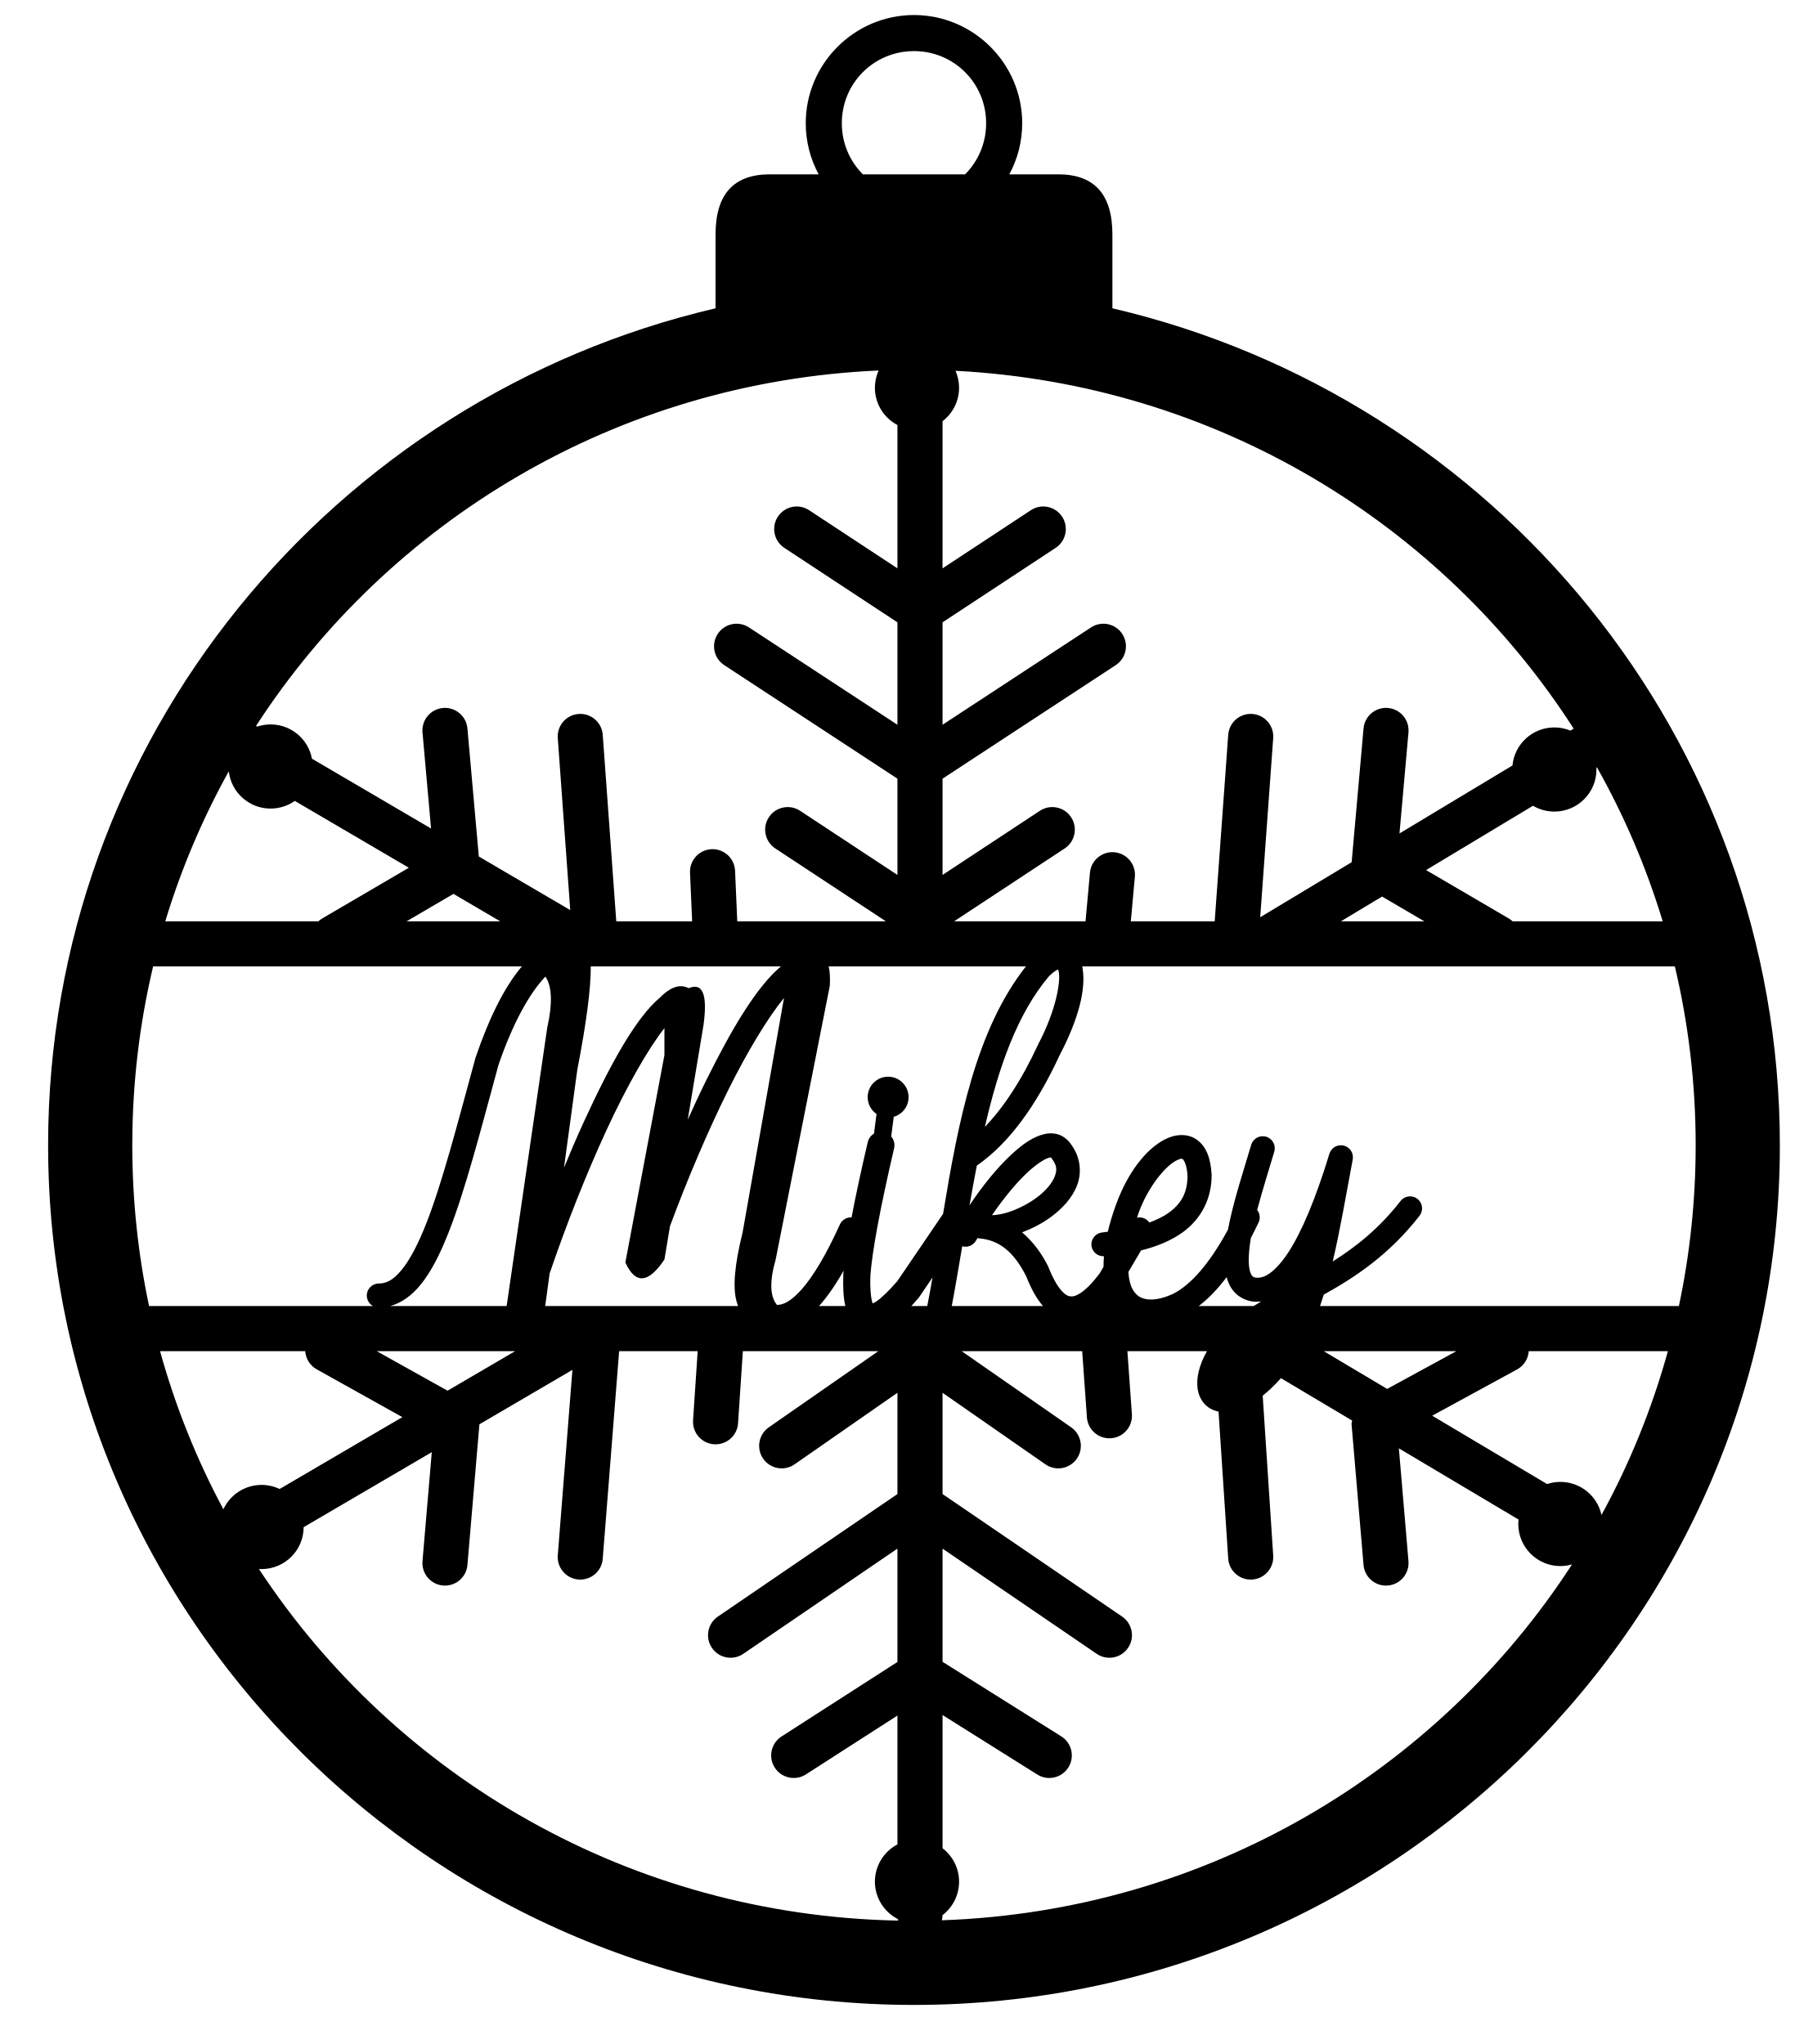
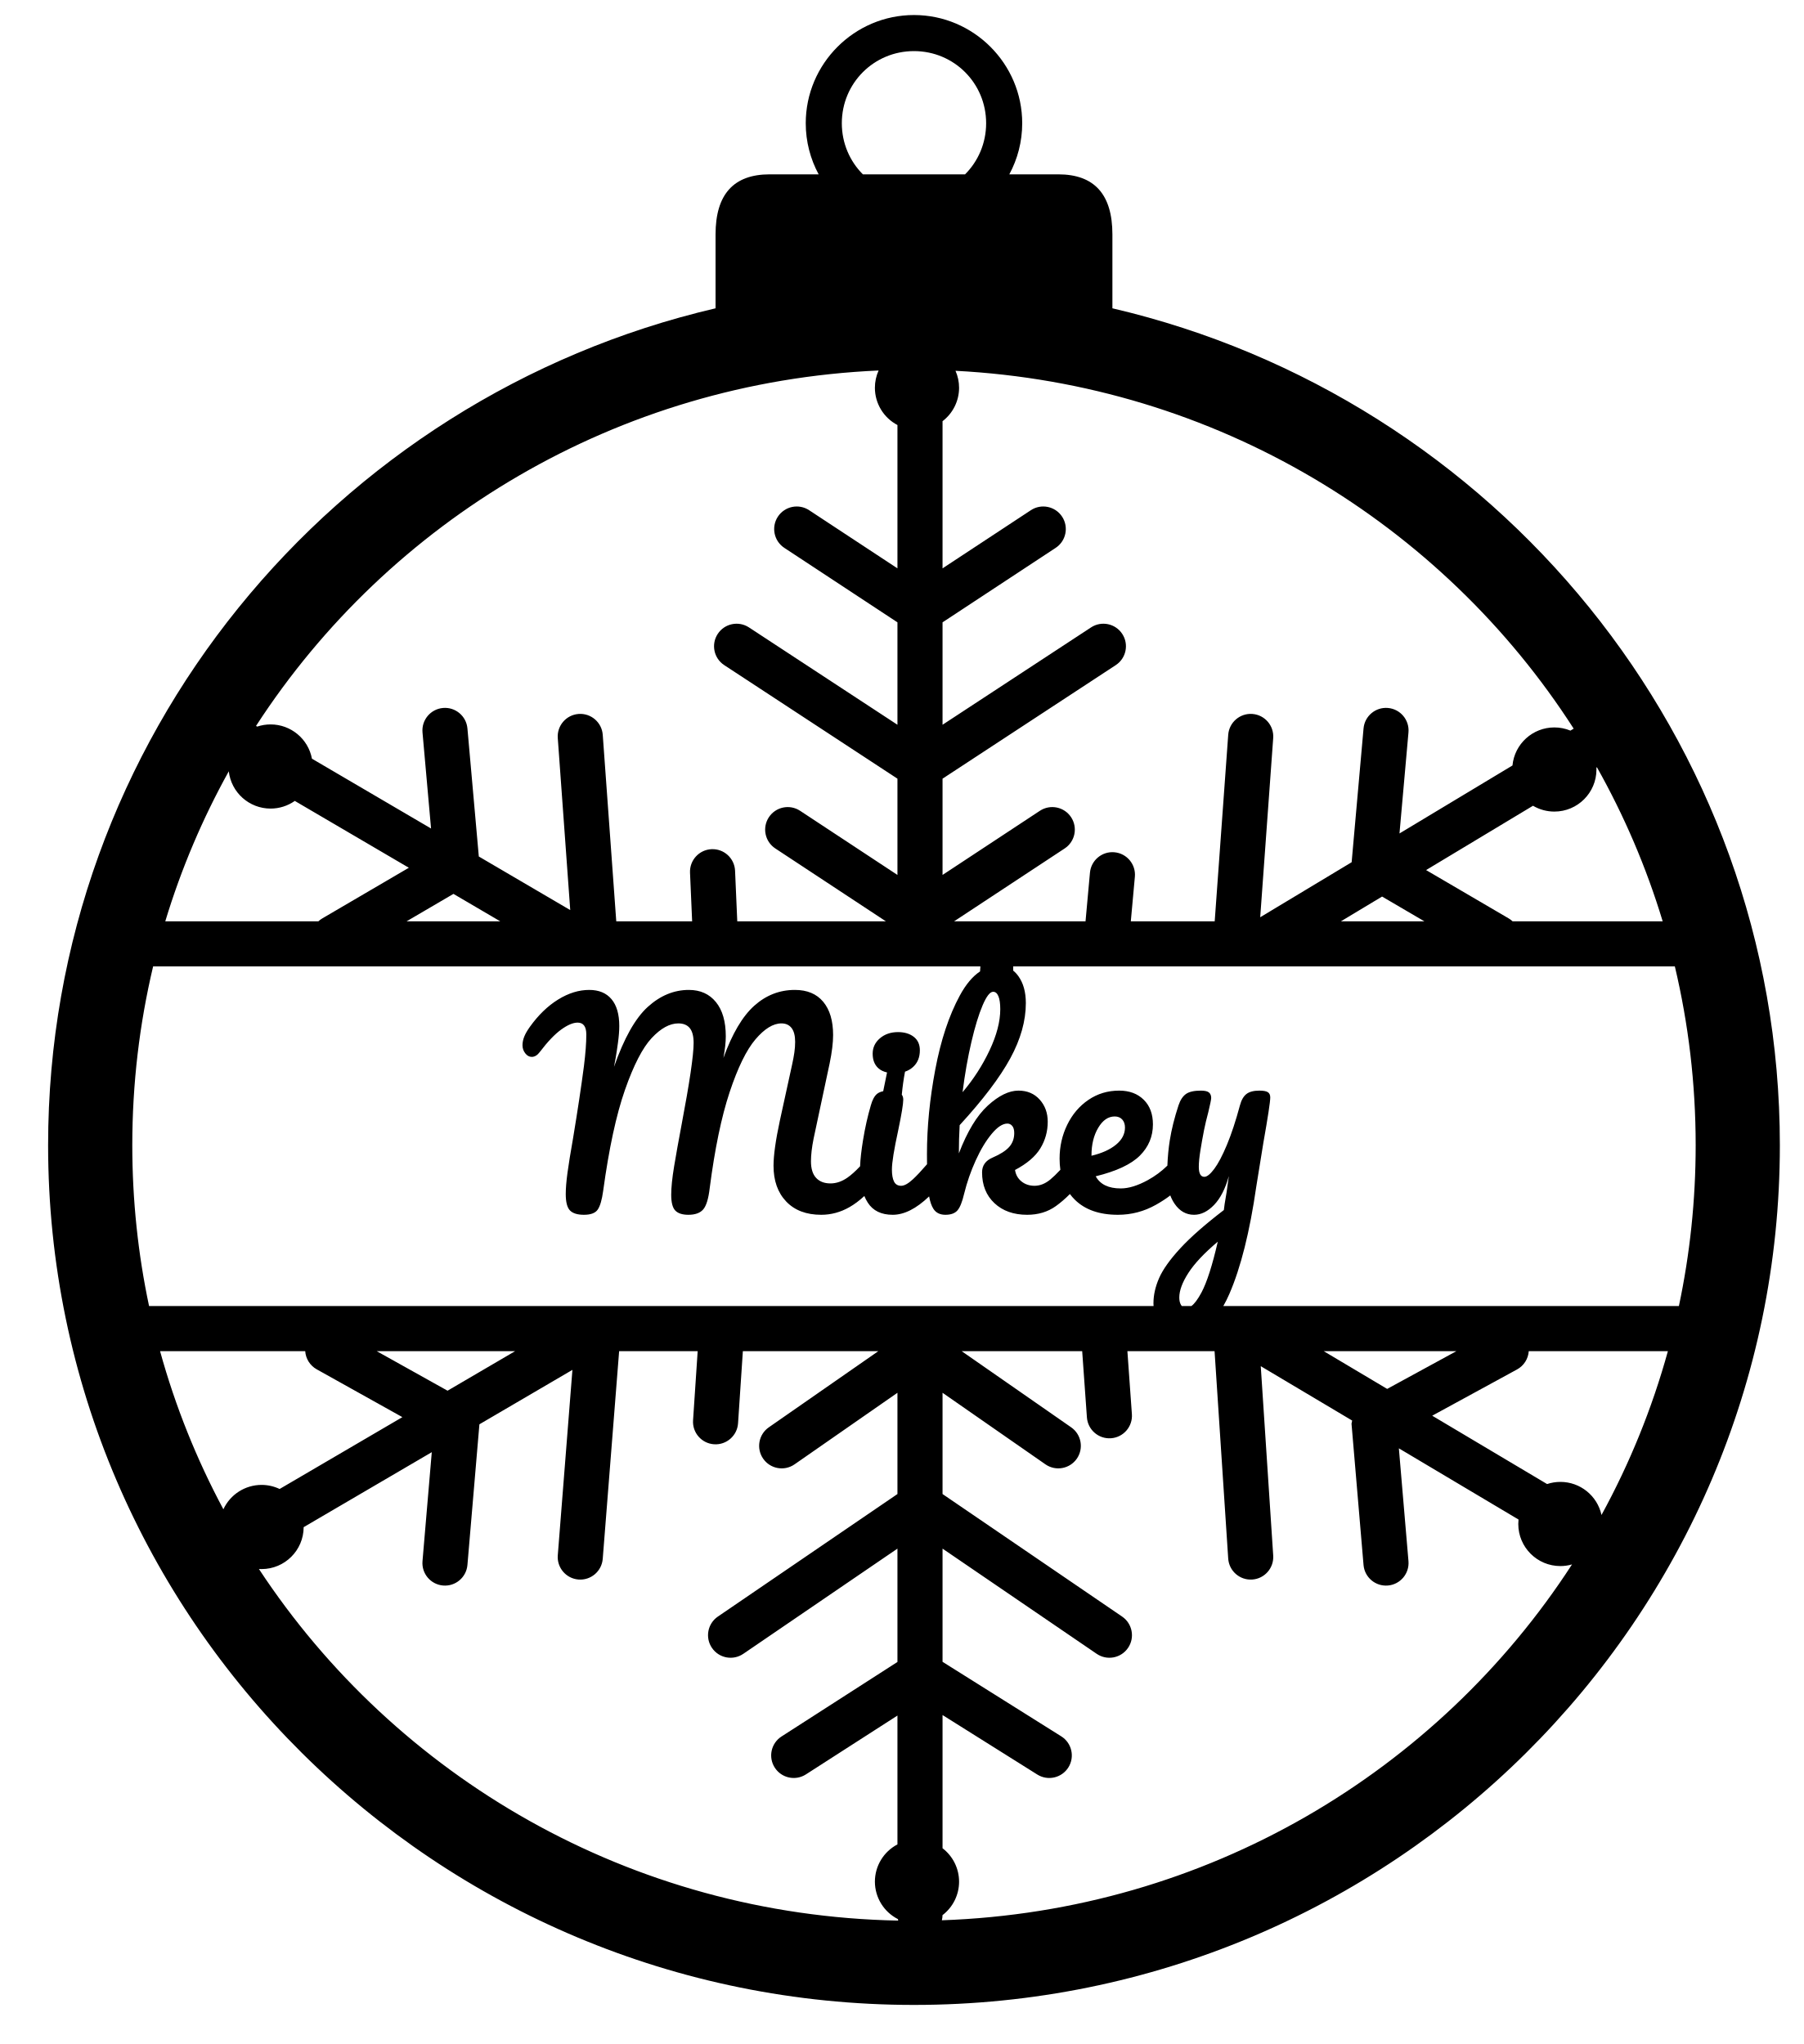
- <svg xmlns="http://www.w3.org/2000/svg" width="94mm" height="106.533mm" viewBox="0 0 600 680" version="1.1" id="svg10">
-   <defs id="defs10" />
-   <path id="frame" style="baseline-shift:baseline;display:inline;overflow:visible;vector-effect:none;enable-background:accumulate;stop-color:#000000;stop-opacity:1;opacity:1" d="M 303.999 5.001 C 284.188 5.001 268 21.189 268 41 C 268 47.139 269.556 52.931 272.291 58.001 L 256 58.001 C 244 58.001 238 64.666 238 78 L 238 102.567 C 110.878 132.242 16.001 245.717 16.001 380.999 C 16.001 538.843 145.162 666.999 303.999 666.999 C 462.836 666.999 592.001 538.843 592.001 380.999 C 592.001 245.717 497.12 132.242 369.999 102.567 L 369.999 78 C 369.999 64.666 363.999 58.001 351.999 58.001 L 335.711 58.001 C 338.446 52.931 339.999 47.139 339.999 41 C 339.999 21.189 323.81 5.001 303.999 5.001 z M 303.999 17 C 317.325 17 327.999 27.674 327.999 41 C 327.999 47.665 325.329 53.666 320.993 58.001 L 287.005 58.001 C 282.67 53.666 279.999 47.665 279.999 41 C 279.999 27.674 290.673 17 303.999 17 z M 292.23 123.258 A 14 14 0 0 0 291 129.001 A 14 14 0 0 0 298.501 141.4 L 298.501 189.08 L 269.124 169.737 A 7.5 7.5 0 0 0 258.737 171.875 A 7.5 7.5 0 0 0 260.875 182.265 L 298.501 207.04 L 298.501 241.113 L 249.112 208.729 A 7.5 7.5 0 0 0 238.729 210.886 A 7.5 7.5 0 0 0 240.886 221.273 L 298.501 259.051 L 298.501 291.076 L 266.126 269.738 A 7.5 7.5 0 0 0 255.739 271.872 A 7.5 7.5 0 0 0 257.873 282.262 L 294.648 306.5 L 245.223 306.5 L 244.491 289.674 A 7.5 7.5 0 0 0 236.674 282.506 A 7.5 7.5 0 0 0 229.509 290.327 L 230.212 306.5 L 204.975 306.5 L 200.479 244.458 A 7.5 7.5 0 0 0 192.457 237.518 A 7.5 7.5 0 0 0 185.521 245.543 L 189.667 302.766 L 159.258 284.941 L 155.471 242.337 A 7.5 7.5 0 0 0 147.337 235.529 A 7.5 7.5 0 0 0 140.529 243.663 L 143.372 275.626 L 103.757 252.404 A 14 14 0 0 0 89.999 241.001 A 14 14 0 0 0 85.543 241.727 L 85.157 241.503 C 129.387 173.248 205.179 127.092 292.23 123.258 z M 317.813 123.357 C 404.39 127.837 479.624 174.191 523.425 242.406 L 522.343 243.06 A 14 14 0 0 1 522.34 243.06 A 14 14 0 0 0 517 242.001 A 14 14 0 0 0 503.064 254.66 L 465.484 277.275 L 468.472 243.663 A 7.5 7.5 0 0 0 461.664 235.529 A 7.5 7.5 0 0 0 453.53 242.337 L 449.572 286.85 L 419.16 305.15 L 423.481 245.543 A 7.5 7.5 0 0 0 416.544 237.518 A 7.5 7.5 0 0 0 408.519 244.458 L 404.023 306.5 L 376.121 306.5 L 377.47 291.679 A 7.5 7.5 0 0 0 370.678 283.532 A 7.5 7.5 0 0 0 362.531 290.32 L 361.06 306.5 L 317.352 306.5 L 354.127 282.262 A 7.5 7.5 0 0 0 356.261 271.872 A 7.5 7.5 0 0 0 345.874 269.738 L 313.499 291.076 L 313.499 259.051 L 371.114 221.273 A 7.5 7.5 0 0 0 373.271 210.886 A 7.5 7.5 0 0 0 362.887 208.729 L 313.499 241.113 L 313.499 207.04 L 351.125 182.265 A 7.5 7.5 0 0 0 353.262 171.875 A 7.5 7.5 0 0 0 342.875 169.737 L 313.499 189.08 L 313.499 140.123 A 14 14 0 0 0 319.001 129.001 A 14 14 0 0 0 317.813 123.357 z M 531.16 255.261 C 540.215 271.354 547.58 288.511 553.026 306.5 L 503.1 306.5 A 7.5 7.5 0 0 0 501.79 305.526 L 474.334 289.456 L 509.891 268.059 A 14 14 0 0 0 517 269.998 A 14 14 0 0 0 530.999 256 A 14 14 0 0 0 530.985 255.366 L 531.16 255.261 z M 76.093 256.6 A 14 14 0 0 0 89.999 268.999 A 14 14 0 0 0 98.054 266.449 L 135.984 288.684 L 107.211 305.526 A 7.5 7.5 0 0 0 105.902 306.5 L 54.973 306.5 C 60.267 289.01 67.381 272.304 76.093 256.6 z M 150.82 297.379 L 166.376 306.5 L 135.242 306.5 L 150.82 297.379 z M 459.692 298.267 L 473.756 306.5 L 446.009 306.5 L 459.692 298.267 z M 50.929 321.501 L 173.583 321.501 C 167.721 328.426 162.757 338.536 158.219 351.696 A 4 4 0 0 0 158.14 351.946 C 152.13 373.981 147.115 393.446 141.776 407.038 C 139.106 413.833 136.33 419.139 133.599 422.458 C 130.868 425.778 128.583 427 125.999 427 A 4 4 0 0 0 122.001 431.001 A 4 4 0 0 0 124.063 434.501 L 49.58 434.501 C 45.922 417.243 43.999 399.346 43.999 380.999 C 43.999 360.518 46.397 340.599 50.929 321.501 z M 196.498 321.501 L 259.737 321.501 C 251.673 328.293 243.491 342.078 235.044 359.094 C 232.917 363.38 230.816 367.89 228.747 372.516 L 233.999 340.999 C 235.383 330.848 233.734 326.767 229.051 328.751 C 228.349 328.382 227.562 328.145 226.828 328.101 C 225.592 328.029 224.578 328.345 223.72 328.735 C 222.094 329.474 220.815 330.57 219.399 331.967 C 211.518 338.648 203.2 353.646 194.367 372.826 C 192.082 377.789 189.819 383.055 187.589 388.477 L 191.999 356 C 195.051 340.23 196.551 328.731 196.498 321.501 z M 275.622 321.501 L 341.239 321.501 C 324.539 342.642 318.659 373.6 313.677 403.828 L 298.455 426.212 C 295.658 429.457 293.264 431.717 291.61 432.872 C 290.929 433.347 290.569 433.478 290.264 433.601 C 290.195 433.418 290.163 433.387 290.04 432.918 C 289.615 431.304 289.351 428.301 289.499 424.272 C 290.132 416.133 292.748 401.884 297.383 382.022 A 4.5 4.5 0 0 0 296.429 378.084 L 297.27 371.539 A 6.8 6.8 0 0 0 302.202 364.998 A 6.8 6.8 0 0 0 295.4 358.2 A 6.8 6.8 0 0 0 288.599 364.998 A 6.8 6.8 0 0 0 291.541 370.599 L 290.7 377.13 A 4.5 4.5 0 0 0 288.618 379.977 C 286.369 389.616 284.574 397.94 283.239 405.009 A 4 4 0 0 0 279.356 407.354 C 274.784 417.478 270.386 424.772 266.522 429.082 C 263.087 432.913 260.514 434.148 258.424 434.115 C 256.07 431.29 255.927 426.252 257.998 419.001 L 275.998 327.999 C 276.151 325.259 276.026 323.094 275.622 321.501 z M 359.962 321.501 L 557.073 321.501 C 561.604 340.599 564 360.518 564 380.999 C 564 399.346 562.077 417.243 558.419 434.501 L 439.066 434.501 C 439.491 433.255 439.9 431.99 440.293 430.704 C 450.674 424.935 462.008 417.503 472.157 404.455 A 4 4 0 0 0 471.454 398.841 A 4 4 0 0 0 465.843 399.544 C 458.691 408.74 450.994 414.802 443.282 419.661 C 445.747 409.19 447.678 397.752 449.931 385.736 A 4 4 0 0 0 442.173 383.836 C 437.567 398.971 432.863 410.04 428.409 416.798 C 426.182 420.177 424.029 422.445 422.194 423.689 C 420.393 424.91 419.043 425.205 417.609 425.031 C 416.971 424.915 416.759 424.777 416.491 424.47 C 416.212 424.15 415.855 423.499 415.617 422.376 C 415.141 420.129 415.296 416.252 416.066 411.811 C 416.919 410.183 417.767 408.489 418.609 406.728 A 4 4 0 0 0 418.15 402.535 C 419.897 395.895 422.13 388.935 423.837 383.13 A 4 4 0 0 0 421.129 378.163 A 4 4 0 0 0 416.161 380.871 C 413.808 388.871 410.233 399.561 408.426 409.099 C 402.227 420.537 395.936 427.538 390.245 430.398 C 386.536 432.133 383.512 432.567 381.408 432.225 C 379.293 431.881 377.953 430.981 376.804 429.065 C 376.007 427.737 375.482 425.731 375.306 423.167 L 379.528 415.99 C 384.999 414.628 389.606 412.678 393.332 410 C 399.558 405.525 403 398.734 403 391 A 4 4 0 0 0 402.994 390.776 C 402.71 385.666 401.422 381.633 398.194 379.241 C 396.581 378.045 394.698 377.574 392.811 377.618 C 390.924 377.663 389.033 378.221 387.392 379.083 C 380.827 382.53 375.012 390.401 371.249 400.612 L 371.246 400.616 L 371.246 400.619 C 370.051 403.845 369.172 406.866 368.472 409.766 C 367.834 409.839 367.29 409.954 366.628 410.016 A 4 4 0 0 0 363.016 414.374 A 4 4 0 0 0 367.179 417.923 C 367.086 419.125 367.042 420.292 367.053 421.422 L 365.708 423.712 C 363.414 426.75 361.299 428.859 359.612 430.015 C 357.901 431.187 356.809 431.383 355.997 431.282 C 355.184 431.18 354.225 430.741 352.913 429.21 C 351.6 427.679 350.119 425.111 348.724 421.545 A 4 4 0 0 0 348.578 421.211 C 346.258 416.57 343.318 412.852 339.966 409.983 C 343.403 408.653 346.799 406.947 349.786 404.692 C 353.506 401.885 356.692 398.458 358.289 394.226 C 359.861 390.063 359.392 384.948 356.294 380.775 C 355.212 379.114 353.471 377.758 351.56 377.285 C 349.603 376.801 347.711 377.095 345.996 377.684 C 342.566 378.864 339.424 381.248 336.137 384.334 C 331.486 388.7 326.715 394.613 322.468 400.992 C 323.243 396.548 324.057 392.142 324.905 387.768 C 335.499 380.433 344.586 368.068 352.58 350.779 C 358.8 338.834 361.234 329.074 360.07 322.092 C 360.037 321.893 360.002 321.697 359.962 321.501 z M 351.903 322.534 C 351.998 322.747 352.087 322.845 352.18 323.408 C 352.764 326.911 351.202 336.128 345.452 347.15 A 4 4 0 0 0 345.366 347.325 C 339.825 359.329 333.833 368.39 327.587 374.887 C 332.126 355.158 338.323 337.286 348.918 324.76 C 350.555 323.154 351.492 322.714 351.903 322.534 z M 181.407 324.889 C 183.621 328.111 183.82 333.816 182.001 342.001 L 168.51 434.501 L 129.769 434.501 C 133.616 433.468 137.007 430.909 139.777 427.541 C 143.421 423.111 146.394 417.168 149.224 409.963 C 154.868 395.597 159.845 376.119 165.812 354.232 C 170.654 340.214 176.07 330.503 181.407 324.889 z M 260.763 332.007 L 247.001 410 C 244.335 420.666 243.666 428.334 244.999 433 C 245.153 433.522 245.312 434.023 245.474 434.501 L 181.338 434.501 L 182.809 423.665 C 188.432 407.135 195.046 390.478 201.634 376.174 C 208.556 361.143 215.769 348.655 220.999 342.034 L 220.999 351 L 208 420.001 C 211.333 427.334 215.666 427.001 220.999 419.001 L 222.853 407.889 C 228.594 392.394 235.378 376.414 242.209 362.653 C 248.654 349.669 255.399 338.576 260.763 332.007 z M 349.565 385.05 C 349.576 385.069 349.59 385.092 349.608 385.119 A 4 4 0 0 0 349.829 385.439 C 351.591 387.731 351.614 389.256 350.805 391.4 C 349.996 393.543 347.868 396.114 344.963 398.307 C 342.058 400.499 338.443 402.324 335.081 403.366 C 333.177 403.957 331.449 404.203 329.942 404.28 C 333.726 398.772 337.861 393.687 341.612 390.166 C 344.45 387.502 347.122 385.759 348.598 385.251 C 349.112 385.074 349.43 385.051 349.565 385.05 z M 392.93 385.495 C 393.183 385.49 393.312 385.578 393.431 385.667 C 393.701 385.866 394.755 387.336 394.988 391.126 C 394.957 396.649 393.07 400.336 388.665 403.502 C 386.982 404.711 384.832 405.78 382.276 406.705 A 4 4 0 0 0 381.026 405.553 A 4 4 0 0 0 378.189 405.085 C 378.351 404.54 378.534 403.98 378.753 403.39 A 4 4 0 0 0 378.753 403.383 C 381.99 394.597 387.676 387.968 391.109 386.165 C 391.968 385.714 392.48 385.543 392.811 385.505 C 392.853 385.5 392.894 385.496 392.93 385.495 z M 325.133 411.89 C 325.308 411.935 325.49 411.94 325.667 411.979 L 325.667 411.985 C 332.154 412.526 337.09 416.196 341.348 424.642 C 342.933 428.657 344.682 431.902 346.837 434.415 C 346.861 434.443 346.885 434.473 346.909 434.501 L 316.563 434.501 C 317.801 427.999 318.911 421.286 320.046 414.608 A 4 4 0 0 0 324.496 412.942 C 324.692 412.589 324.931 412.243 325.133 411.89 z M 280.59 422.729 C 280.562 423.042 280.537 423.353 280.514 423.656 A 4.5 4.5 0 0 0 280.504 423.827 C 280.341 428.067 280.49 431.533 281.164 434.501 L 272.406 434.501 C 272.43 434.474 272.455 434.445 272.479 434.419 C 275.226 431.355 277.907 427.468 280.59 422.729 z M 407.991 424.876 C 408.455 426.625 409.217 428.306 410.468 429.738 C 411.919 431.398 414.052 432.562 416.343 432.944 A 4 4 0 0 0 416.471 432.964 C 417.474 433.098 418.478 433.082 419.476 432.984 C 418.633 433.48 417.8 433.984 416.976 434.501 L 398.706 434.501 C 401.954 432.04 405.033 428.824 407.991 424.876 z M 310.164 424.998 C 309.604 428.209 309.024 431.382 308.416 434.501 L 303.128 434.501 C 303.871 433.7 304.631 432.842 305.414 431.928 A 4.5 4.5 0 0 0 305.721 431.532 L 310.164 424.998 z M 53.238 449.499 L 101.518 449.499 A 7.5 7.5 0 0 0 105.344 455.549 L 133.836 471.454 L 93.008 495.355 A 14 14 0 0 1 93.004 495.355 A 14 14 0 0 0 87.001 493.999 A 14 14 0 0 0 74.299 502.11 C 65.434 485.566 58.332 467.947 53.238 449.499 z M 125.283 449.499 L 171.344 449.499 L 148.861 462.66 L 125.283 449.499 z M 205.932 449.499 L 232.053 449.499 L 230.519 472.503 A 7.5 7.5 0 0 0 237.502 480.482 A 7.5 7.5 0 0 0 245.484 473.499 L 247.084 449.499 L 292.151 449.499 L 255.716 474.845 A 7.5 7.5 0 0 0 253.842 485.285 A 7.5 7.5 0 0 0 264.282 487.155 L 298.501 463.353 L 298.501 497.037 L 238.772 537.803 A 7.5 7.5 0 0 0 236.806 548.23 A 7.5 7.5 0 0 0 247.229 550.196 L 298.501 515.199 L 298.501 552.904 L 259.945 577.692 A 7.5 7.5 0 0 0 257.692 588.056 A 7.5 7.5 0 0 0 268.056 590.309 L 298.501 570.735 L 298.501 613.599 A 14 14 0 0 0 291 625.999 A 14 14 0 0 0 298.656 638.447 A 7.5 7.5 0 0 0 298.758 638.948 C 209.608 637.206 131.596 591.111 86.12 521.974 A 14 14 0 0 0 87.001 522 A 14 14 0 0 0 101 508.057 L 143.613 483.111 L 140.526 519.365 A 7.5 7.5 0 0 0 147.364 527.472 A 7.5 7.5 0 0 0 155.471 520.638 L 159.456 473.839 L 190.393 455.73 L 185.524 517.409 A 7.5 7.5 0 0 0 192.411 525.477 A 7.5 7.5 0 0 0 200.476 518.59 L 205.932 449.499 z M 319.849 449.499 L 359.945 449.499 L 361.518 471.537 A 7.5 7.5 0 0 0 369.534 478.48 A 7.5 7.5 0 0 0 376.48 470.465 L 374.983 449.499 L 401.453 449.499 C 400.101 451.874 399.173 454.192 398.663 456.42 C 397.799 460.188 398.065 463.975 400.428 466.81 C 401.665 468.294 403.392 469.218 405.299 469.617 L 408.515 518.491 A 7.5 7.5 0 0 0 416.491 525.483 A 7.5 7.5 0 0 0 423.484 517.508 L 419.988 464.323 C 420.888 463.594 421.801 462.794 422.735 461.918 C 423.899 460.827 425.004 459.683 426.05 458.491 L 449.743 472.592 A 7.501 7.501 0 0 0 449.529 473.638 L 453.527 520.638 A 7.5 7.5 0 0 0 461.638 527.472 A 7.5 7.5 0 0 0 468.472 519.365 L 465.279 481.834 L 505.079 505.518 A 14 14 0 0 0 505 506.999 A 14 14 0 0 0 518.999 521.001 A 14 14 0 0 0 522.871 520.453 C 478.223 589.384 401.388 635.787 313.271 638.84 A 7.5 7.5 0 0 0 313.492 637.128 A 14 14 0 0 0 319.001 625.999 A 14 14 0 0 0 313.499 614.876 L 313.499 570.564 L 345.013 590.352 A 7.5 7.5 0 0 0 355.35 587.99 A 7.5 7.5 0 0 0 352.989 577.649 L 313.499 552.854 L 313.499 515.199 L 364.771 550.196 A 7.5 7.5 0 0 0 375.194 548.23 A 7.5 7.5 0 0 0 373.228 537.803 L 313.499 497.037 L 313.499 463.353 L 347.718 487.155 A 7.5 7.5 0 0 0 358.157 485.285 A 7.5 7.5 0 0 0 356.284 474.845 L 319.849 449.499 z M 440.273 449.499 L 484.424 449.499 L 461.387 462.063 L 440.273 449.499 z M 508.483 449.499 L 554.761 449.499 C 549.472 468.653 542.021 486.912 532.677 504.004 A 14 14 0 0 0 518.999 493 A 14 14 0 0 0 514.579 493.716 L 476.369 470.979 L 504.591 455.585 A 7.5 7.5 0 0 0 508.483 449.499 z " />
+ <svg xmlns="http://www.w3.org/2000/svg" width="94mm" height="106.533mm" viewBox="0 0 600 680" version="1.1" id="svg9">
+   <defs id="defs9" />
+   <path id="frame" style="baseline-shift:baseline;display:inline;overflow:visible;vector-effect:none;enable-background:accumulate;stop-color:#000000;stop-opacity:1;opacity:1" d="M 303.999 5.001 C 284.188 5.001 268 21.189 268 41 C 268 47.139 269.556 52.931 272.291 58.001 L 256 58.001 C 244 58.001 238 64.666 238 78 L 238 102.567 C 110.878 132.242 16.001 245.717 16.001 380.999 C 16.001 538.843 145.162 666.999 303.999 666.999 C 462.836 666.999 592.001 538.843 592.001 380.999 C 592.001 245.717 497.12 132.242 369.999 102.567 L 369.999 78 C 369.999 64.666 363.999 58.001 351.999 58.001 L 335.711 58.001 C 338.446 52.931 339.999 47.139 339.999 41 C 339.999 21.189 323.81 5.001 303.999 5.001 z M 303.999 17 C 317.325 17 327.999 27.674 327.999 41 C 327.999 47.665 325.329 53.666 320.993 58.001 L 287.005 58.001 C 282.67 53.666 279.999 47.665 279.999 41 C 279.999 27.674 290.673 17 303.999 17 z M 292.23 123.258 A 14 14 0 0 0 291 129.001 A 14 14 0 0 0 298.501 141.4 L 298.501 189.08 L 269.124 169.737 A 7.5 7.5 0 0 0 258.737 171.875 A 7.5 7.5 0 0 0 260.875 182.265 L 298.501 207.04 L 298.501 241.113 L 249.112 208.729 A 7.5 7.5 0 0 0 238.729 210.886 A 7.5 7.5 0 0 0 240.886 221.273 L 298.501 259.051 L 298.501 291.076 L 266.126 269.738 A 7.5 7.5 0 0 0 255.739 271.872 A 7.5 7.5 0 0 0 257.873 282.262 L 294.648 306.5 L 245.223 306.5 L 244.491 289.674 A 7.5 7.5 0 0 0 236.674 282.506 A 7.5 7.5 0 0 0 229.509 290.327 L 230.212 306.5 L 204.975 306.5 L 200.479 244.458 A 7.5 7.5 0 0 0 192.457 237.518 A 7.5 7.5 0 0 0 185.521 245.543 L 189.667 302.766 L 159.258 284.941 L 155.471 242.337 A 7.5 7.5 0 0 0 147.337 235.529 A 7.5 7.5 0 0 0 140.529 243.663 L 143.372 275.626 L 103.757 252.404 A 14 14 0 0 0 89.999 241.001 A 14 14 0 0 0 85.543 241.727 L 85.157 241.503 C 129.387 173.248 205.179 127.092 292.23 123.258 z M 317.813 123.357 C 404.39 127.837 479.624 174.191 523.425 242.406 L 522.343 243.06 A 14 14 0 0 1 522.34 243.06 A 14 14 0 0 0 517 242.001 A 14 14 0 0 0 503.064 254.66 L 465.484 277.275 L 468.472 243.663 A 7.5 7.5 0 0 0 461.664 235.529 A 7.5 7.5 0 0 0 453.53 242.337 L 449.572 286.85 L 419.16 305.15 L 423.481 245.543 A 7.5 7.5 0 0 0 416.544 237.518 A 7.5 7.5 0 0 0 408.519 244.458 L 404.023 306.5 L 376.121 306.5 L 377.47 291.679 A 7.5 7.5 0 0 0 370.678 283.532 A 7.5 7.5 0 0 0 362.531 290.32 L 361.06 306.5 L 317.352 306.5 L 354.127 282.262 A 7.5 7.5 0 0 0 356.261 271.872 A 7.5 7.5 0 0 0 345.874 269.738 L 313.499 291.076 L 313.499 259.051 L 371.114 221.273 A 7.5 7.5 0 0 0 373.271 210.886 A 7.5 7.5 0 0 0 362.887 208.729 L 313.499 241.113 L 313.499 207.04 L 351.125 182.265 A 7.5 7.5 0 0 0 353.262 171.875 A 7.5 7.5 0 0 0 342.875 169.737 L 313.499 189.08 L 313.499 140.123 A 14 14 0 0 0 319.001 129.001 A 14 14 0 0 0 317.813 123.357 z M 531.16 255.261 C 540.215 271.354 547.58 288.511 553.026 306.5 L 503.1 306.5 A 7.5 7.5 0 0 0 501.79 305.526 L 474.334 289.456 L 509.891 268.059 A 14 14 0 0 0 517 269.998 A 14 14 0 0 0 530.999 256 A 14 14 0 0 0 530.985 255.366 L 531.16 255.261 z M 76.093 256.6 A 14 14 0 0 0 89.999 268.999 A 14 14 0 0 0 98.054 266.449 L 135.984 288.684 L 107.211 305.526 A 7.5 7.5 0 0 0 105.902 306.5 L 54.973 306.5 C 60.267 289.01 67.381 272.304 76.093 256.6 z M 150.82 297.379 L 166.376 306.5 L 135.242 306.5 L 150.82 297.379 z M 459.692 298.267 L 473.756 306.5 L 446.009 306.5 L 459.692 298.267 z M 50.929 321.501 L 326.089 321.501 L 325.98 323.17 C 323.507 324.804 321.257 327.485 319.235 331.215 C 315.641 337.851 312.924 346.049 311.081 355.812 C 309.242 365.579 308.317 374.962 308.317 383.965 C 308.317 385.146 308.326 386.265 308.34 387.319 C 306.464 389.496 304.91 391.154 303.676 392.297 C 302.097 393.76 300.783 394.49 299.731 394.49 C 298.621 394.49 297.829 394.02 297.363 393.085 C 296.893 392.15 296.66 390.808 296.66 389.054 C 296.66 386.773 297.363 382.416 298.765 375.982 C 299.875 370.662 300.434 367.273 300.434 365.813 C 300.434 365.158 300.27 364.61 299.945 364.17 C 300.191 361.539 300.549 358.992 301.017 356.528 C 302.029 356.184 302.914 355.669 303.676 354.981 C 305.197 353.607 305.955 351.749 305.955 349.413 C 305.955 347.481 305.283 345.992 303.94 344.94 C 302.594 343.889 300.841 343.36 298.679 343.36 C 296.281 343.36 294.276 344.048 292.669 345.422 C 291.062 346.796 290.258 348.506 290.258 350.551 C 290.258 352.6 290.872 354.193 292.102 355.334 C 292.851 356.029 293.832 356.514 295.041 356.785 C 294.623 358.848 294.198 360.926 293.764 363.023 C 292.921 363.195 292.249 363.483 291.749 363.884 C 290.872 364.582 290.168 365.872 289.644 367.743 C 288.593 371.309 287.73 375.15 287.058 379.271 C 286.498 382.697 286.17 385.608 286.075 388.002 C 284.522 389.646 283.126 390.901 281.88 391.769 C 280.04 393.057 278.151 393.702 276.223 393.702 C 274.177 393.702 272.584 393.084 271.443 391.858 C 270.302 390.632 269.735 388.789 269.735 386.333 C 269.735 384.23 270.026 381.715 270.612 378.793 L 275.959 353.711 C 276.719 350.028 277.1 346.899 277.1 344.327 C 277.1 339.589 276.004 335.904 273.811 333.273 C 271.619 330.642 268.478 329.328 264.384 329.328 C 259.297 329.328 254.793 331.082 250.877 334.59 C 246.958 338.098 243.541 343.888 240.619 351.956 C 241.143 349.092 241.407 346.694 241.407 344.765 C 241.407 339.853 240.311 336.052 238.118 333.363 C 235.926 330.673 232.926 329.328 229.127 329.328 C 224.156 329.328 219.597 331.217 215.445 334.985 C 211.296 338.757 207.553 345.408 204.223 354.935 C 204.34 354.411 204.515 353.477 204.748 352.131 C 204.981 350.788 205.245 349.047 205.539 346.913 C 205.83 344.778 205.978 342.921 205.978 341.342 C 205.978 337.426 205.112 334.445 203.385 332.396 C 201.662 330.351 199.194 329.328 195.977 329.328 C 192.527 329.328 189.076 330.397 185.626 332.531 C 182.176 334.666 179.051 337.69 176.245 341.605 C 175.368 342.835 174.739 343.931 174.359 344.894 C 173.978 345.86 173.788 346.809 173.788 347.744 C 173.788 348.737 174.095 349.631 174.708 350.419 C 175.321 351.207 176.04 351.606 176.859 351.606 C 177.856 351.606 178.758 351.047 179.577 349.937 C 182.149 346.546 184.505 344.077 186.639 342.529 C 188.773 340.981 190.6 340.204 192.121 340.204 C 194.05 340.204 195.014 341.521 195.014 344.152 C 195.014 346.958 194.75 350.464 194.222 354.674 C 193.345 361.395 192.148 369.348 190.63 378.529 C 189.753 383.496 189.12 387.402 188.74 390.235 C 188.36 393.072 188.173 395.399 188.173 397.212 C 188.173 399.901 188.639 401.724 189.574 402.69 C 190.51 403.653 192.06 404.138 194.222 404.138 C 196.504 404.138 198.039 403.552 198.827 402.384 C 199.618 401.215 200.217 399.14 200.624 396.156 C 202.553 382.066 204.967 370.884 207.861 362.61 C 210.756 354.337 213.722 348.577 216.761 345.333 C 219.803 342.089 222.756 340.464 225.62 340.464 C 227.316 340.464 228.587 340.992 229.437 342.044 C 230.283 343.096 230.707 344.732 230.707 346.956 C 230.707 351.046 229.362 360.171 226.673 374.32 C 225.679 379.582 224.859 384.153 224.215 388.042 C 223.575 391.93 223.252 395.074 223.252 397.469 C 223.252 400.042 223.707 401.798 224.614 402.733 C 225.519 403.668 226.965 404.138 228.952 404.138 C 231.23 404.138 232.885 403.536 233.906 402.337 C 234.931 401.138 235.646 398.787 236.054 395.279 C 237.749 382.182 239.96 371.54 242.677 363.356 C 245.397 355.172 248.262 349.31 251.273 345.771 C 254.284 342.236 257.161 340.464 259.912 340.464 C 261.371 340.464 262.498 340.98 263.286 342.001 C 264.077 343.026 264.473 344.557 264.473 346.603 C 264.473 347.774 264.384 348.959 264.21 350.158 C 264.035 351.357 263.802 352.625 263.507 353.972 C 263.216 355.314 263.01 356.251 262.893 356.779 L 259.384 372.829 C 257.979 379.376 257.283 384.374 257.283 387.824 C 257.283 392.795 258.683 396.755 261.488 399.708 C 264.297 402.661 268.184 404.138 273.152 404.138 C 276.427 404.138 279.556 403.291 282.536 401.595 C 284.179 400.661 285.831 399.425 287.49 397.888 C 287.816 398.681 288.198 399.42 288.635 400.101 C 290.361 402.79 293.121 404.138 296.924 404.138 C 300.739 404.138 304.777 402.097 309.033 398.02 C 309.356 399.8 309.836 401.18 310.468 402.163 C 311.317 403.478 312.647 404.138 314.459 404.138 C 316.271 404.138 317.6 403.653 318.45 402.69 C 319.296 401.724 320.042 399.87 320.686 397.122 C 321.622 393.323 322.905 389.623 324.542 386.03 C 326.18 382.433 327.948 379.491 329.85 377.213 C 331.748 374.931 333.489 373.792 335.068 373.792 C 335.712 373.792 336.252 374.056 336.691 374.584 C 337.129 375.108 337.347 375.897 337.347 376.949 C 337.347 378.761 336.791 380.296 335.681 381.554 C 334.571 382.811 332.726 383.996 330.153 385.106 C 327.817 386.099 326.647 387.736 326.647 390.014 C 326.647 394.283 328.019 397.706 330.77 400.279 C 333.517 402.852 337.144 404.138 341.645 404.138 C 345.328 404.138 348.512 403.171 351.201 401.242 C 352.763 400.122 354.319 398.783 355.862 397.228 C 356.36 397.904 356.913 398.541 357.521 399.138 C 360.909 402.471 365.674 404.138 371.813 404.138 C 376.318 404.138 380.539 403.027 384.486 400.804 C 386.254 399.809 387.843 398.774 389.252 397.696 C 389.633 398.706 390.118 399.64 390.707 400.5 C 392.375 402.926 394.524 404.138 397.155 404.138 C 399.495 404.138 401.715 403.042 403.822 400.85 C 405.925 398.657 407.562 395.455 408.73 391.245 C 408.206 395.277 407.739 398.378 407.331 400.54 L 407.067 402.558 C 400.812 407.354 395.97 411.607 392.551 415.32 C 389.132 419.034 386.792 422.322 385.535 425.186 C 384.278 428.05 383.651 430.853 383.651 433.604 C 383.651 433.91 383.668 434.207 383.688 434.501 L 49.58 434.501 C 45.922 417.243 43.999 399.346 43.999 380.999 C 43.999 360.518 46.397 340.599 50.929 321.501 z M 336.997 321.501 L 557.073 321.501 C 561.604 340.599 564 360.518 564 380.999 C 564 399.346 562.077 417.243 558.419 434.501 L 406.883 434.501 C 407.593 433.274 408.266 431.922 408.905 430.447 C 412.707 421.677 415.688 409.78 417.853 394.754 C 418.086 393.233 418.875 388.351 420.222 380.109 C 421.743 371.514 422.501 366.515 422.501 365.111 C 422.501 364.292 422.24 363.705 421.713 363.356 C 421.185 363.006 420.249 362.828 418.906 362.828 C 416.977 362.828 415.528 363.209 414.565 363.969 C 413.599 364.73 412.884 365.989 412.414 367.743 C 411.013 372.947 409.564 377.331 408.073 380.897 C 406.583 384.463 405.18 387.125 403.865 388.88 C 402.549 390.634 401.453 391.508 400.576 391.508 C 399.35 391.508 398.735 390.397 398.735 388.177 C 398.735 386.772 398.91 384.973 399.26 382.781 C 399.613 380.588 400.021 378.295 400.49 375.897 C 400.84 374.143 401.306 372.184 401.889 370.022 C 402.533 367.333 402.855 365.755 402.855 365.285 C 402.855 364.467 402.606 363.852 402.11 363.445 C 401.613 363.034 400.723 362.828 399.438 362.828 C 397.156 362.828 395.489 363.209 394.434 363.969 C 393.382 364.73 392.566 365.989 391.983 367.743 C 390.637 371.837 389.67 375.705 389.087 379.36 C 388.667 381.98 388.401 384.787 388.282 387.781 C 386.342 389.68 384.17 391.289 381.768 392.607 C 378.407 394.446 375.407 395.368 372.776 395.368 C 368.682 395.368 365.91 394.02 364.448 391.33 C 371.347 389.635 376.241 387.344 379.136 384.45 C 382.031 381.555 383.477 378.092 383.477 374.056 C 383.477 370.606 382.454 367.87 380.406 365.856 C 378.36 363.838 375.643 362.828 372.252 362.828 C 368.453 362.828 365.044 363.854 362.033 365.899 C 359.022 367.947 356.67 370.707 354.974 374.188 C 353.279 377.665 352.431 381.424 352.431 385.456 C 352.431 386.754 352.518 387.992 352.688 389.166 C 351.417 390.53 350.309 391.603 349.364 392.386 C 347.668 393.787 345.911 394.49 344.099 394.49 C 342.403 394.49 340.957 394.008 339.762 393.046 C 338.563 392.079 337.844 390.808 337.608 389.229 C 341.585 387.126 344.391 384.728 346.029 382.038 C 347.666 379.349 348.486 376.395 348.486 373.179 C 348.486 370.256 347.596 367.8 345.811 365.813 C 344.026 363.826 341.675 362.828 338.749 362.828 C 335.594 362.828 332.204 364.483 328.58 367.786 C 324.952 371.088 321.737 376.394 318.932 383.701 C 318.932 380.487 319.017 377.359 319.192 374.32 C 326.969 365.841 332.585 358.429 336.034 352.085 C 339.484 345.744 341.206 339.618 341.206 333.712 C 341.206 330.029 340.374 327.033 338.706 324.724 C 338.187 324.004 337.616 323.398 336.997 322.903 L 336.997 321.501 z M 330.331 329.942 C 331.088 329.942 331.675 330.439 332.086 331.436 C 332.494 332.43 332.7 333.86 332.7 335.731 C 332.7 339.825 331.514 344.384 329.147 349.413 C 326.78 354.439 323.783 359.087 320.159 363.356 C 320.919 357.333 321.899 351.767 323.098 346.649 C 324.293 341.534 325.537 337.472 326.825 334.461 C 328.11 331.45 329.276 329.942 330.331 329.942 z M 370.761 371.424 C 371.813 371.424 372.648 371.758 373.261 372.433 C 373.874 373.105 374.181 373.998 374.181 375.108 C 374.181 377.273 373.187 379.174 371.2 380.808 C 369.213 382.446 366.492 383.674 363.042 384.493 L 363.042 384.314 C 363.042 380.748 363.789 377.712 365.279 375.197 C 366.769 372.683 368.599 371.424 370.761 371.424 z M 405.049 413.081 C 403.236 420.974 401.425 426.617 399.613 430.008 C 398.421 432.239 397.302 433.738 396.262 434.501 L 393.095 434.501 C 392.991 434.392 392.896 434.267 392.815 434.128 C 392.434 433.484 392.244 432.671 392.244 431.674 C 392.244 429.338 393.254 426.602 395.272 423.474 C 397.286 420.346 400.547 416.883 405.049 413.081 z M 53.238 449.499 L 101.518 449.499 A 7.5 7.5 0 0 0 105.344 455.549 L 133.836 471.454 L 93.008 495.355 A 14 14 0 0 1 93.004 495.355 A 14 14 0 0 0 87.001 493.999 A 14 14 0 0 0 74.299 502.11 C 65.434 485.566 58.332 467.947 53.238 449.499 z M 125.283 449.499 L 171.344 449.499 L 148.861 462.66 L 125.283 449.499 z M 205.932 449.499 L 232.053 449.499 L 230.519 472.503 A 7.5 7.5 0 0 0 237.502 480.482 A 7.5 7.5 0 0 0 245.484 473.499 L 247.084 449.499 L 292.151 449.499 L 255.716 474.845 A 7.5 7.5 0 0 0 253.842 485.285 A 7.5 7.5 0 0 0 264.282 487.155 L 298.501 463.353 L 298.501 497.037 L 238.772 537.803 A 7.5 7.5 0 0 0 236.806 548.23 A 7.5 7.5 0 0 0 247.229 550.196 L 298.501 515.199 L 298.501 552.904 L 259.945 577.692 A 7.5 7.5 0 0 0 257.692 588.056 A 7.5 7.5 0 0 0 268.056 590.309 L 298.501 570.735 L 298.501 613.599 A 14 14 0 0 0 291 625.999 A 14 14 0 0 0 298.656 638.447 A 7.5 7.5 0 0 0 298.758 638.948 C 209.608 637.206 131.596 591.111 86.12 521.974 A 14 14 0 0 0 87.001 522 A 14 14 0 0 0 101 508.057 L 143.613 483.111 L 140.526 519.365 A 7.5 7.5 0 0 0 147.364 527.472 A 7.5 7.5 0 0 0 155.471 520.638 L 159.456 473.839 L 190.393 455.73 L 185.524 517.409 A 7.5 7.5 0 0 0 192.411 525.477 A 7.5 7.5 0 0 0 200.476 518.59 L 205.932 449.499 z M 319.849 449.499 L 359.945 449.499 L 361.518 471.537 A 7.5 7.5 0 0 0 369.534 478.48 A 7.5 7.5 0 0 0 376.48 470.465 L 374.983 449.499 L 403.977 449.499 L 408.515 518.491 A 7.5 7.5 0 0 0 416.491 525.483 A 7.5 7.5 0 0 0 423.484 517.508 L 419.341 454.5 L 449.743 472.592 A 7.501 7.501 0 0 0 449.529 473.638 L 453.527 520.638 A 7.5 7.5 0 0 0 461.638 527.472 A 7.5 7.5 0 0 0 468.472 519.365 L 465.279 481.834 L 505.079 505.518 A 14 14 0 0 0 505 506.999 A 14 14 0 0 0 518.999 521.001 A 14 14 0 0 0 522.871 520.453 C 478.223 589.384 401.388 635.787 313.271 638.84 A 7.5 7.5 0 0 0 313.492 637.128 A 14 14 0 0 0 319.001 625.999 A 14 14 0 0 0 313.499 614.876 L 313.499 570.564 L 345.013 590.352 A 7.5 7.5 0 0 0 355.35 587.99 A 7.5 7.5 0 0 0 352.989 577.649 L 313.499 552.854 L 313.499 515.199 L 364.771 550.196 A 7.5 7.5 0 0 0 375.194 548.23 A 7.5 7.5 0 0 0 373.228 537.803 L 313.499 497.037 L 313.499 463.353 L 347.718 487.155 A 7.5 7.5 0 0 0 358.157 485.285 A 7.5 7.5 0 0 0 356.284 474.845 L 319.849 449.499 z M 440.273 449.499 L 484.424 449.499 L 461.387 462.063 L 440.273 449.499 z M 508.483 449.499 L 554.761 449.499 C 549.472 468.653 542.021 486.912 532.677 504.004 A 14 14 0 0 0 518.999 493 A 14 14 0 0 0 514.579 493.716 L 476.369 470.979 L 504.591 455.585 A 7.5 7.5 0 0 0 508.483 449.499 z " />
</svg>
